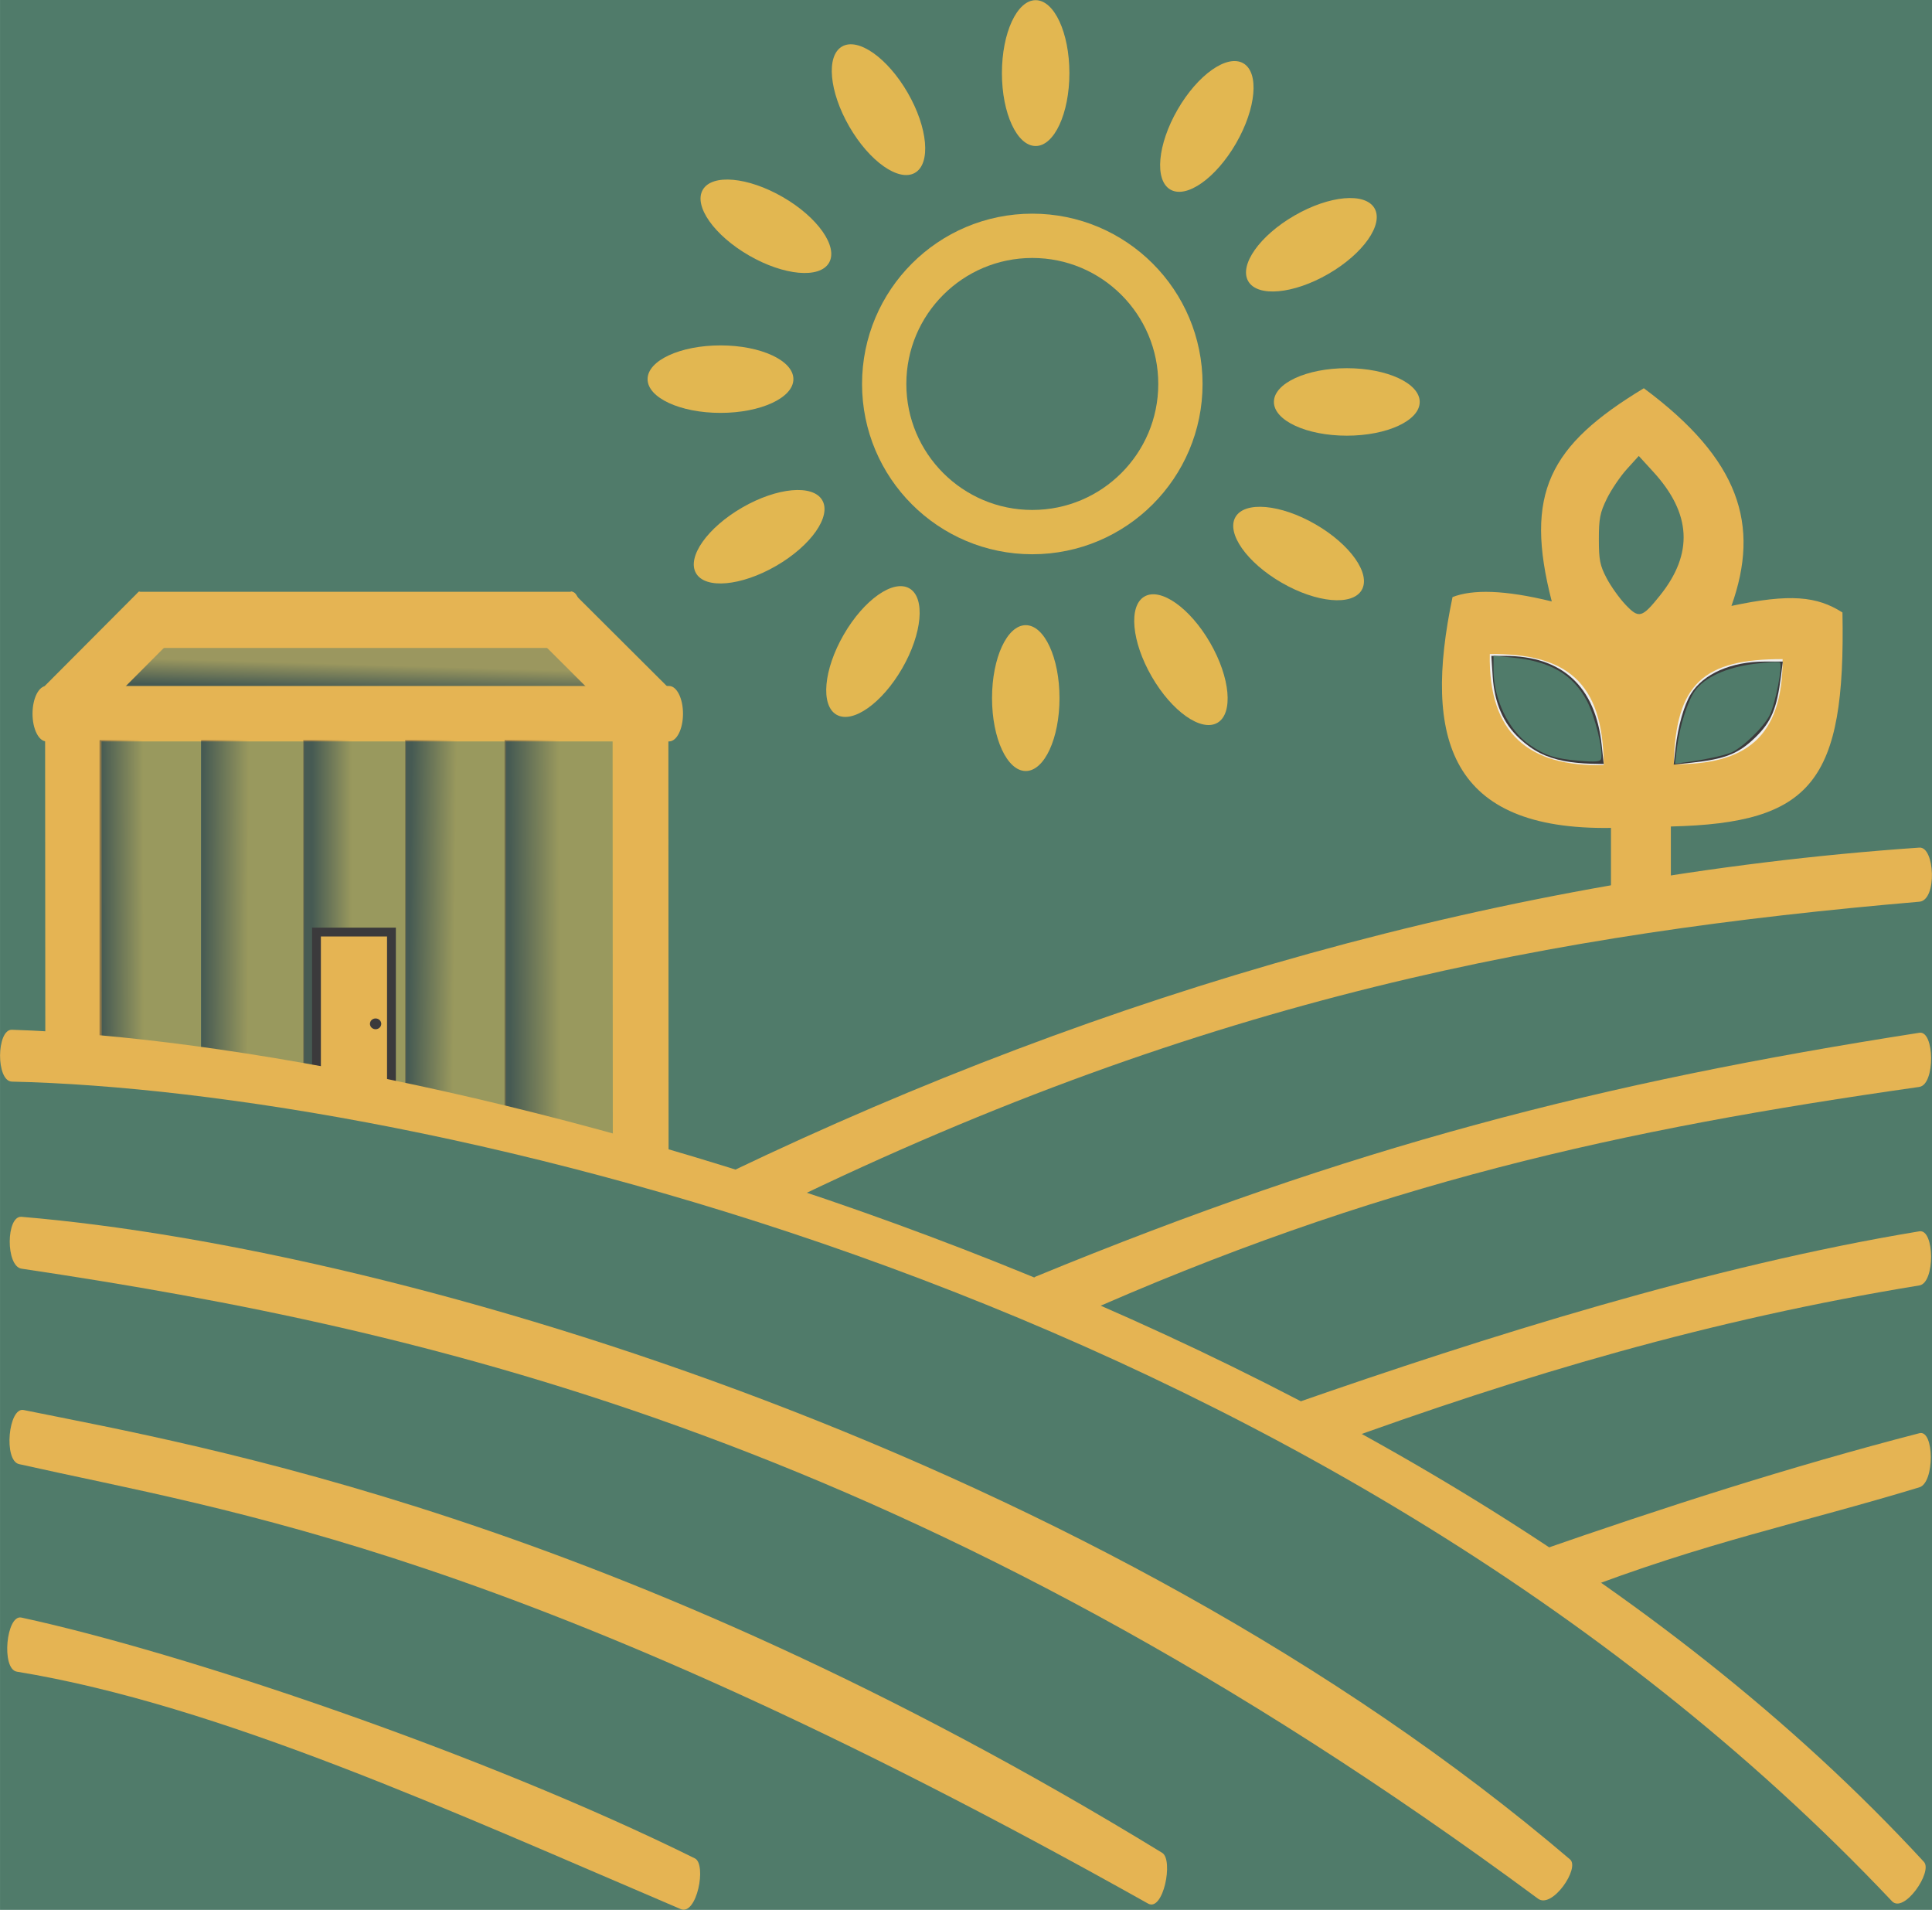
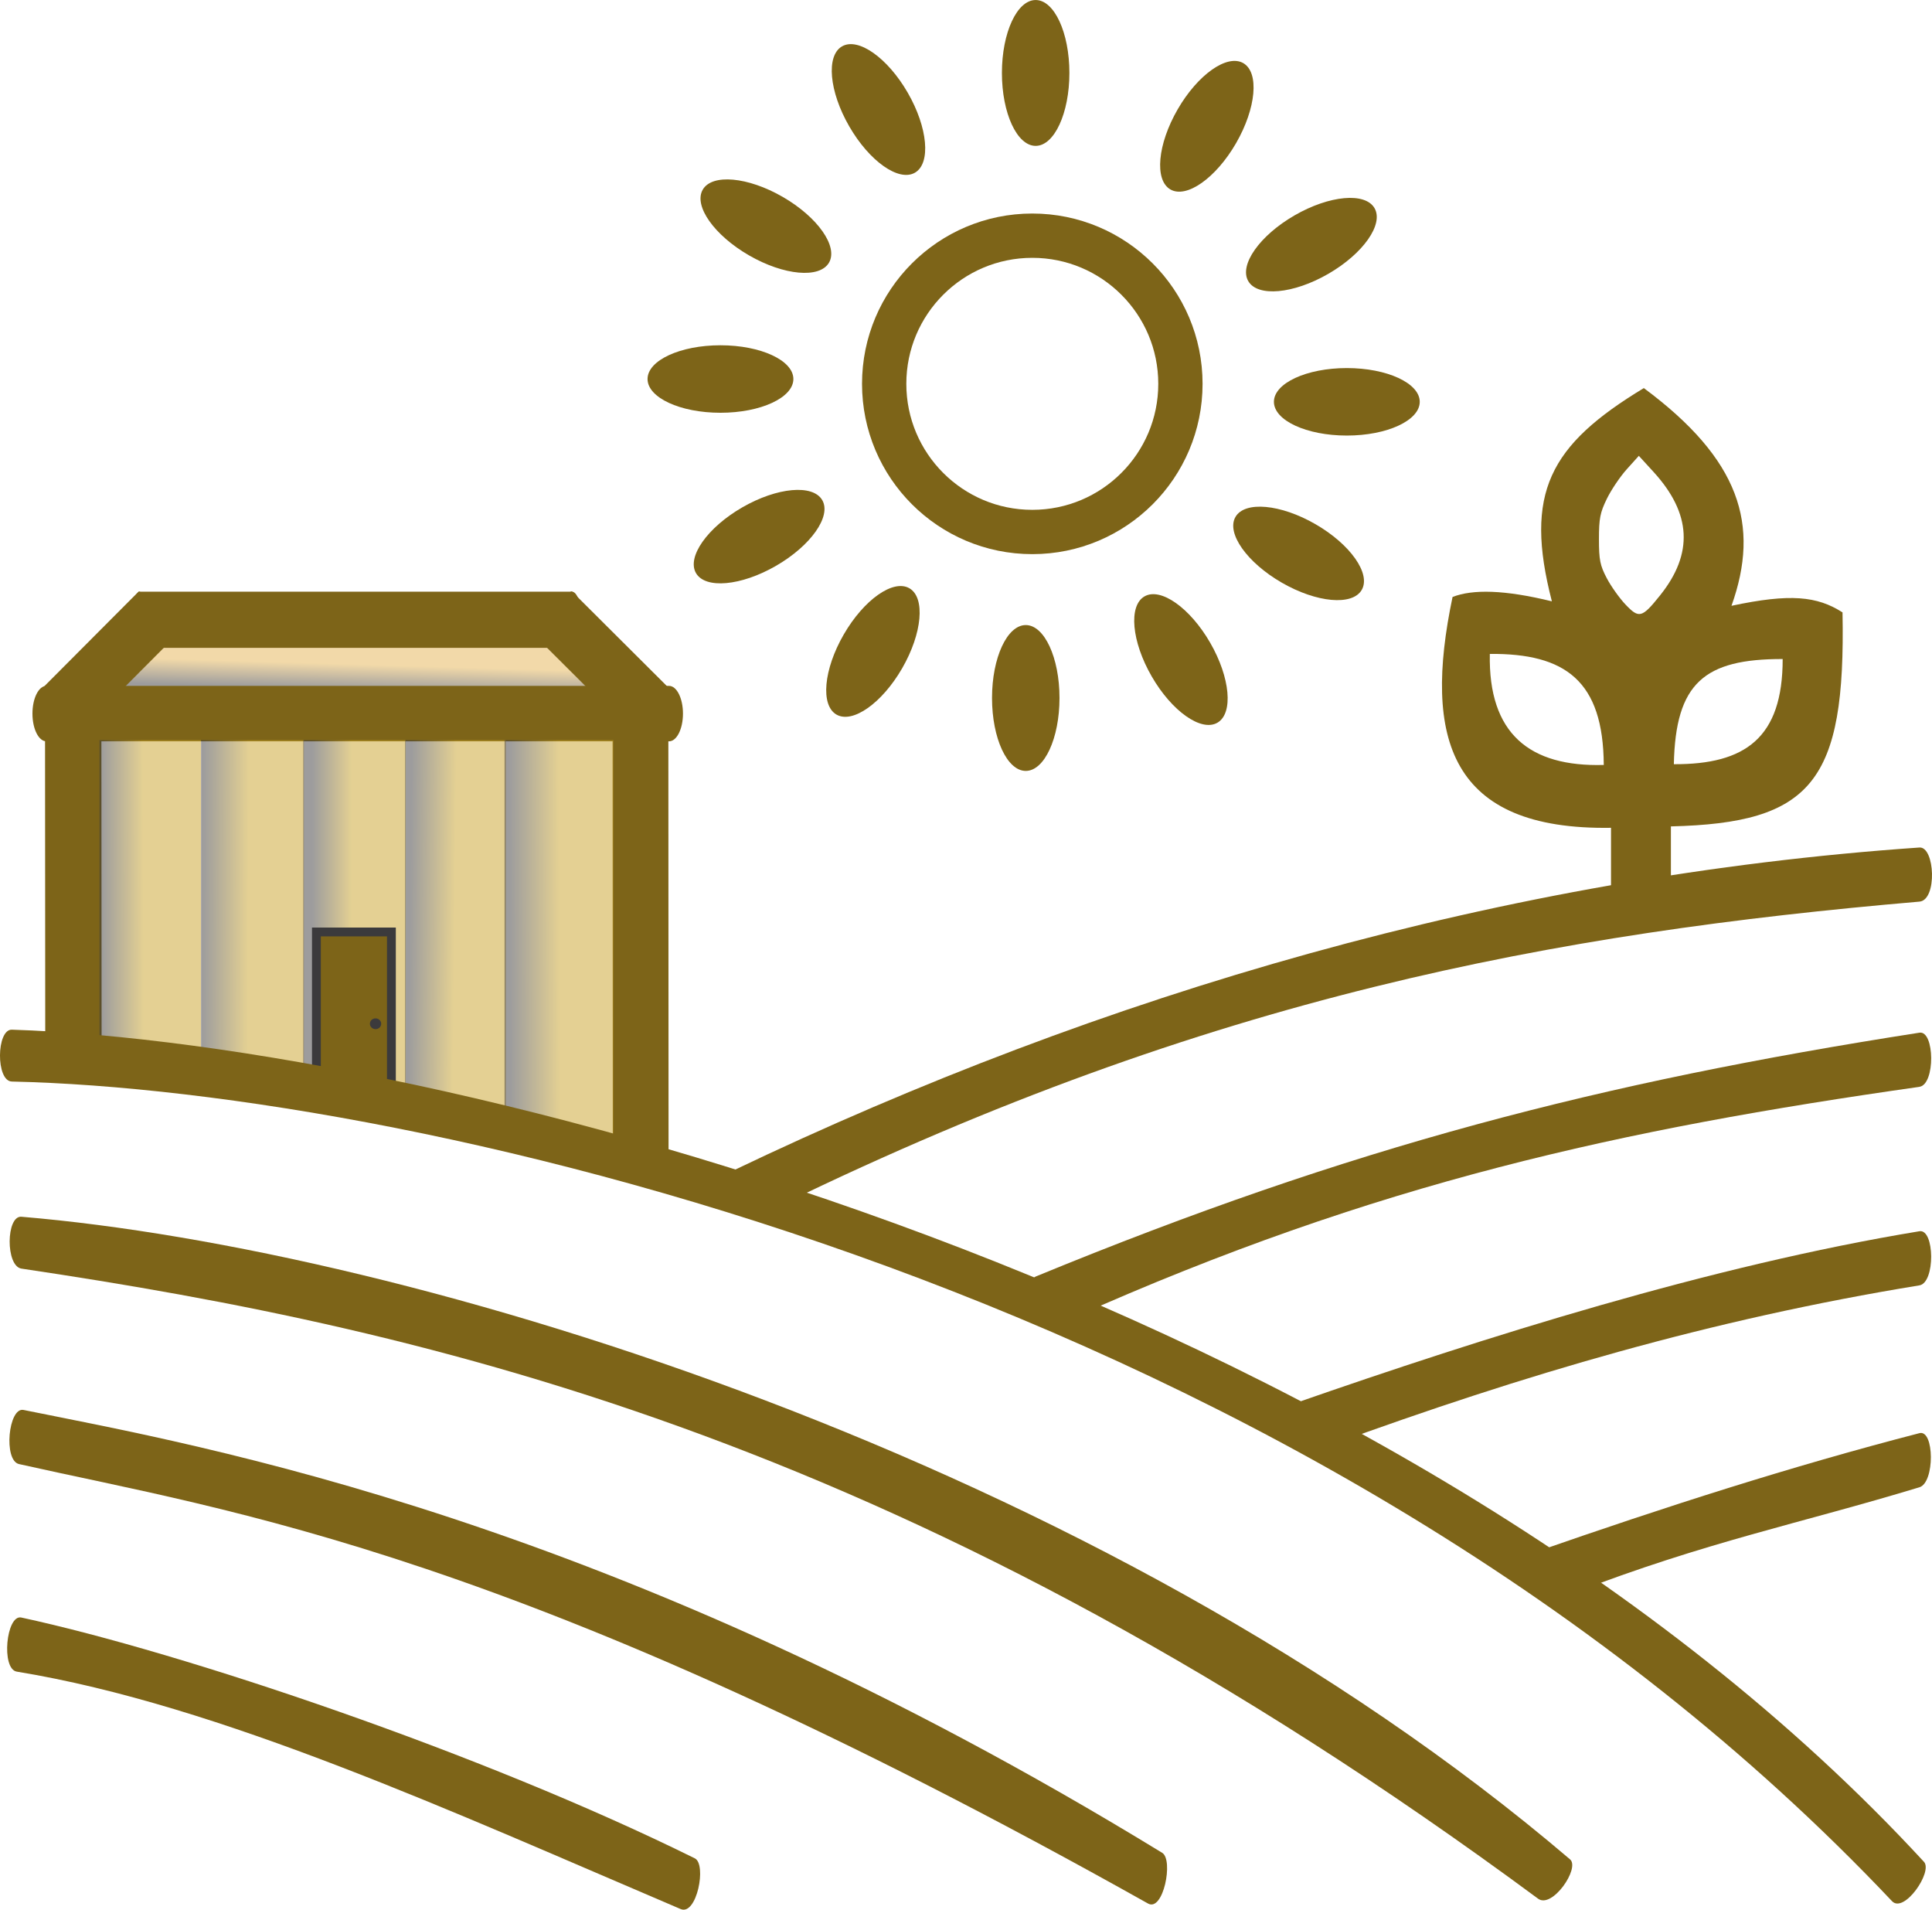
- <svg xmlns="http://www.w3.org/2000/svg" xmlns:xlink="http://www.w3.org/1999/xlink" width="43.75mm" height="43.24mm" viewBox="0 0 43.75 43.24" version="1.1" id="svg1">
+ <svg xmlns="http://www.w3.org/2000/svg" xmlns:xlink="http://www.w3.org/1999/xlink" width="43.747mm" height="43.233mm" viewBox="0 0 43.747 43.233" version="1.1" id="svg1">
  <defs id="defs1">
+     <linearGradient id="linearGradient7">
+       <stop style="stop-color:#c9a227;stop-opacity:0.5;" offset="0.5" id="stop5" />
+       <stop style="stop-color:#3b3a3c;stop-opacity:0.5;" offset="1" id="stop6" />
+     </linearGradient>
+     <linearGradient id="linearGradient4">
+       <stop style="stop-color:#c9a227;stop-opacity:0.5;" offset="0.5" id="stop3" />
+       <stop style="stop-color:#3b3a3c;stop-opacity:0.5;" offset="1" id="stop4" />
+     </linearGradient>
+     <linearGradient id="linearGradient2">
+       <stop style="stop-color:#c9a227;stop-opacity:0.5;" offset="0.495" id="stop1" />
+       <stop style="stop-color:#3b3a3c;stop-opacity:0.5;" offset="1" id="stop2" />
+     </linearGradient>
    <linearGradient xlink:href="#linearGradient5" id="linearGradient6" x1="23.948" y1="20.937" x2="23.916" y2="22.032" gradientUnits="userSpaceOnUse" gradientTransform="translate(-11.90621,-6.107903)" />
    <linearGradient id="linearGradient5">
      <stop style="stop-color:#e5b453;stop-opacity:0.5;" offset="0.478" id="stop7" />
      <stop style="stop-color:#3b3a3c;stop-opacity:0.5;" offset="1" id="stop8" />
    </linearGradient>
    <linearGradient xlink:href="#linearGradient8" id="linearGradient10" x1="18.489" y1="25.688" x2="16.567" y2="25.694" gradientUnits="userSpaceOnUse" gradientTransform="matrix(1,0,0,1.021441,-11.90621,-6.603766)" />
    <linearGradient id="linearGradient8">
-       <stop style="stop-color:#e2b751;stop-opacity:0.5;" offset="0.5" id="stop9" />
+       <stop style="stop-color:#c9a227;stop-opacity:0.5;" offset="0.5" id="stop9" />
      <stop style="stop-color:#3b3a3c;stop-opacity:0.5;" offset="1" id="stop10" />
    </linearGradient>
-     <linearGradient xlink:href="#linearGradient8" id="linearGradient12" x1="20.953" y1="26.573" x2="18.894" y2="26.565" gradientUnits="userSpaceOnUse" gradientTransform="matrix(1.014025,0,0,1.044046,-12.20311,-7.127265)" />
-     <linearGradient xlink:href="#linearGradient8" id="linearGradient14" x1="23.152" y1="26.671" x2="21.375" y2="26.671" gradientUnits="userSpaceOnUse" gradientTransform="matrix(1.012292,0,0,1.030093,-12.19477,-6.806527)" />
+     <linearGradient xlink:href="#linearGradient7" id="linearGradient12" x1="20.953" y1="26.573" x2="18.894" y2="26.565" gradientUnits="userSpaceOnUse" gradientTransform="matrix(1.014025,0,0,1.044046,-12.20311,-7.127265)" />
+     <linearGradient xlink:href="#linearGradient4" id="linearGradient14" x1="23.152" y1="26.671" x2="21.375" y2="26.671" gradientUnits="userSpaceOnUse" gradientTransform="matrix(1.012292,0,0,1.030093,-12.19477,-6.806527)" />
    <linearGradient xlink:href="#linearGradient16" id="linearGradient17" x1="25.575" y1="27.274" x2="23.554" y2="27.25" gradientUnits="userSpaceOnUse" gradientTransform="matrix(0.9975121,0,0,1.009922,-11.84216,-6.34209)" />
    <linearGradient id="linearGradient16">
-       <stop style="stop-color:#e2b751;stop-opacity:0.5;" offset="0.495" id="stop16" />
+       <stop style="stop-color:#c9a227;stop-opacity:0.5;" offset="0.495" id="stop16" />
      <stop style="stop-color:#3b3a3c;stop-opacity:0.5;" offset="1" id="stop17" />
    </linearGradient>
-     <linearGradient xlink:href="#linearGradient16" id="linearGradient22" x1="28.063" y1="25.728" x2="25.865" y2="25.736" gradientUnits="userSpaceOnUse" gradientTransform="matrix(1.016611,0,0,1.024383,-12.38244,-6.754237)" />
+     <linearGradient xlink:href="#linearGradient2" id="linearGradient22" x1="28.063" y1="25.728" x2="25.865" y2="25.736" gradientUnits="userSpaceOnUse" gradientTransform="matrix(1.016611,0,0,1.024383,-12.38244,-6.754237)" />
  </defs>
-   <g id="layer1">
+   <g id="layer1" transform="translate(-0.00168634,-0.00343585)">
    <g id="g1" transform="translate(-2.379564,-0.2611475)">
-       <rect style="fill:#507b6a;fill-opacity:1;stroke-width:0.05" id="rect12" width="43.75" height="43.24" x="2.38" y="0.261" />
      <rect style="display:inline;fill:url(#linearGradient6);fill-opacity:1;stroke:none;stroke-width:0.1;stroke-dasharray:none;stroke-opacity:1" id="rect5" width="10.903" height="1.321" x="4.94" y="14.716" rx="0.069" ry="0.588" />
-       <rect style="display:inline;fill:#e5b453;fill-opacity:1;stroke:none;stroke-width:0.1;stroke-dasharray:none;stroke-opacity:1" id="rect3" width="14.73" height="1.255" x="3.116" y="15.792" rx="0.315" ry="1.006" />
-       <rect style="display:inline;fill:#e5b453;fill-opacity:1;stroke:none;stroke-width:0.084;stroke-dasharray:none;stroke-opacity:1" id="rect3-5" width="10.204" height="1.272" x="5.346" y="13.659" rx="0.218" ry="1.019" />
-       <rect style="display:inline;fill:#e5b453;fill-opacity:1;stroke:none;stroke-width:0.086;stroke-dasharray:none;stroke-opacity:1" id="rect3-7" width="10.75" height="1.263" x="16.069" y="-17.507" rx="0.23" ry="1.013" transform="matrix(4.807665e-4,0.9999999,-1,2.5270841e-4,0,0)" />
-       <rect style="display:inline;fill:#e5b453;fill-opacity:1;stroke:none;stroke-width:0.074;stroke-dasharray:none;stroke-opacity:1" id="rect3-7-3" width="7.944" height="1.276" x="16.017" y="-4.666" rx="0.17" ry="1.023" transform="matrix(6.5715922e-4,0.9999998,-1,1.8487858e-4,0,0)" />
-       <rect style="display:inline;fill:#e5b453;fill-opacity:1;stroke:none;stroke-width:0.047;stroke-dasharray:none;stroke-opacity:1" id="rect3-7-3-8" width="3.203" height="1.302" x="5.685" y="-14.853" rx="0.069" ry="1.044" transform="matrix(-0.7059293,0.7082823,-0.7071584,-0.7070551,0,0)" />
-       <rect style="display:inline;fill:#e5b453;fill-opacity:1;stroke:none;stroke-width:0.047;stroke-dasharray:none;stroke-opacity:1" id="rect3-7-3-8-8" width="3.203" height="1.302" x="20.431" y="-1.153" rx="0.069" ry="1.044" transform="matrix(0.7082823,0.7059293,-0.7070551,0.7071584,0,0)" />
+       <rect style="display:inline;fill:#7d6418;fill-opacity:1;stroke:none;stroke-width:0.1;stroke-dasharray:none;stroke-opacity:1" id="rect3" width="14.73" height="1.255" x="3.116" y="15.792" rx="0.315" ry="1.006" />
+       <rect style="display:inline;fill:#7d6418;fill-opacity:1;stroke:none;stroke-width:0.084;stroke-dasharray:none;stroke-opacity:1" id="rect3-5" width="10.204" height="1.272" x="5.346" y="13.659" rx="0.218" ry="1.019" />
+       <rect style="display:inline;fill:#7d6418;fill-opacity:1;stroke:none;stroke-width:0.086;stroke-dasharray:none;stroke-opacity:1" id="rect3-7" width="10.75" height="1.263" x="16.069" y="-17.507" rx="0.23" ry="1.013" transform="matrix(4.807665e-4,0.9999999,-1,2.5270841e-4,0,0)" />
+       <rect style="display:inline;fill:#7d6418;fill-opacity:1;stroke:none;stroke-width:0.074;stroke-dasharray:none;stroke-opacity:1" id="rect3-7-3" width="7.944" height="1.276" x="16.017" y="-4.666" rx="0.17" ry="1.023" transform="matrix(6.5715922e-4,0.9999998,-1,1.8487858e-4,0,0)" />
+       <rect style="display:inline;fill:#7d6418;fill-opacity:1;stroke:none;stroke-width:0.047;stroke-dasharray:none;stroke-opacity:1" id="rect3-7-3-8" width="3.203" height="1.302" x="5.685" y="-14.853" rx="0.069" ry="1.044" transform="matrix(-0.7059293,0.7082823,-0.7071584,-0.7070551,0,0)" />
+       <rect style="display:inline;fill:#7d6418;fill-opacity:1;stroke:none;stroke-width:0.047;stroke-dasharray:none;stroke-opacity:1" id="rect3-7-3-8-8" width="3.203" height="1.302" x="20.431" y="-1.153" rx="0.069" ry="1.044" transform="matrix(0.7082823,0.7059293,-0.7070551,0.7071584,0,0)" />
      <rect style="display:inline;fill:url(#linearGradient10);fill-opacity:1;stroke:none;stroke-width:0.101;stroke-dasharray:none;stroke-opacity:1" id="rect4" width="2.298" height="7.09" x="4.634" y="17.019" rx="2.7755586e-17" ry="1.024" />
      <rect style="display:inline;fill:url(#linearGradient12);fill-opacity:1;stroke:none;stroke-width:0.104;stroke-dasharray:none;stroke-opacity:1" id="rect4-7" width="2.329" height="7.447" x="6.934" y="17.019" rx="2.8128399e-17" ry="1.075" />
      <rect style="display:inline;fill:url(#linearGradient14);fill-opacity:1;stroke:none;stroke-width:0.107;stroke-dasharray:none;stroke-opacity:1" id="rect4-7-9" width="2.321" height="7.925" x="9.248" y="17.019" rx="2.8033697e-17" ry="1.144" />
      <rect style="display:inline;fill:url(#linearGradient17);fill-opacity:1;stroke:none;stroke-width:0.11;stroke-dasharray:none;stroke-opacity:1" id="rect4-7-9-2" width="2.283" height="8.416" x="11.555" y="17.019" rx="2.7573945e-17" ry="1.215" />
      <rect style="display:inline;fill:url(#linearGradient22);fill-opacity:1;stroke:none;stroke-width:0.102;stroke-dasharray:none;stroke-opacity:1" id="rect21" width="2.464" height="9.165" x="13.806" y="17.019" rx="0" ry="0" />
-       <rect style="display:inline;fill:#e5b453;fill-opacity:1;stroke:#3b3a3c;stroke-width:0.2;stroke-dasharray:none;stroke-opacity:1" id="rect22" width="1.698" height="3.452" x="9.546" y="21.363" />
+       <rect style="display:inline;fill:#7d6418;fill-opacity:1;stroke:#3b3a3c;stroke-width:0.2;stroke-dasharray:none;stroke-opacity:1" id="rect22" width="1.698" height="3.452" x="9.546" y="21.363" />
      <ellipse style="display:inline;fill:#3b3a3c;fill-opacity:1;stroke:none;stroke-width:0.1;stroke-dasharray:none;stroke-opacity:1" id="path22" cx="10.885" cy="23.441" rx="0.128" ry="0.122" />
-       <path style="display:inline;fill:#e5b453;fill-opacity:1;stroke:none;stroke-width:0.1;stroke-linecap:butt;stroke-linejoin:miter;stroke-dasharray:none;stroke-opacity:1" d="m 2.762,38.108 c -0.361,-0.059 -0.24,-1.299 0.102,-1.225 3.643,0.787 10.444,3.073 15.251,5.452 0.272,0.135 0.044,1.303 -0.321,1.148 C 12.648,41.29 7.366,38.862 2.762,38.108 Z" id="path3" />
-       <path style="display:inline;fill:#e5b453;fill-opacity:1;stroke:none;stroke-width:0.1;stroke-linecap:butt;stroke-linejoin:miter;stroke-dasharray:none;stroke-opacity:1" d="m 45.844,33.934 c 0.35,-0.106 0.339,-1.313 0,-1.225 -2.915,0.754 -5.756,1.668 -8.694,2.691 -0.287,0.1 0.48,1.076 0.85,0.933 3.029,-1.169 5.141,-1.578 7.844,-2.399 z" id="path3-4" />
-       <path style="display:inline;fill:#e5b453;fill-opacity:1;stroke:none;stroke-width:0.1;stroke-linecap:butt;stroke-linejoin:miter;stroke-dasharray:none;stroke-opacity:1" d="m 45.844,29.363 c 0.361,-0.059 0.346,-1.282 0,-1.225 -4.716,0.777 -9.836,2.393 -14.177,3.907 -0.287,0.1 0.477,1.069 0.85,0.933 4.362,-1.59 8.589,-2.841 13.327,-3.615 z" id="path3-4-3" />
-       <path style="display:inline;fill:#e5b453;fill-opacity:1;stroke:none;stroke-width:0.1;stroke-linecap:butt;stroke-linejoin:miter;stroke-dasharray:none;stroke-opacity:1" d="m 45.844,24.868 c 0.362,-0.052 0.346,-1.279 0,-1.225 -7.242,1.128 -12.866,2.58 -20.013,5.521 -0.281,0.116 0.488,1.094 0.85,0.933 6.864,-3.063 12.415,-4.268 19.163,-5.228 z" id="path3-4-3-1" />
-       <path style="display:inline;fill:#e5b453;fill-opacity:1;stroke:none;stroke-width:0.1;stroke-linecap:butt;stroke-linejoin:miter;stroke-dasharray:none;stroke-opacity:1" d="m 45.844,20.676 c 0.407,-0.035 0.35,-1.249 0,-1.225 -9.375,0.648 -18.467,3.297 -26.881,7.323 -0.274,0.131 0.791,0.924 1.148,0.751 9.669,-4.701 17.477,-6.139 25.733,-6.849 z" id="path3-4-3-1-4" />
-       <path style="display:inline;fill:#e5b453;fill-opacity:1;stroke:none;stroke-width:0.1;stroke-linecap:butt;stroke-linejoin:miter;stroke-dasharray:none;stroke-opacity:1" d="m 2.812,33.409 c -0.357,-0.08 -0.241,-1.294 0.102,-1.225 4.045,0.819 13.343,2.413 25.784,10.026 0.259,0.159 0.025,1.342 -0.321,1.148 C 14.099,35.35 7.593,34.485 2.812,33.409 Z" id="path3-2" />
-       <path style="display:inline;fill:#e5b453;fill-opacity:1;stroke:none;stroke-width:0.1;stroke-linecap:butt;stroke-linejoin:miter;stroke-dasharray:none;stroke-opacity:1" d="m 2.867,28.984 c -0.362,-0.054 -0.35,-1.203 -3.31e-4,-1.174 8.772,0.736 24.46,5.504 35.066,14.548 0.231,0.197 -0.404,1.126 -0.724,0.89 C 23.188,32.886 12.228,30.379 2.867,28.984 Z" id="path3-2-7" />
-       <path style="display:inline;fill:#e5b453;fill-opacity:1;stroke:none;stroke-width:0.1;stroke-linecap:butt;stroke-linejoin:miter;stroke-dasharray:none;stroke-opacity:1" d="m 2.65,24.749 c -0.366,-0.008 -0.351,-1.185 -3.31e-4,-1.174 9.582,0.306 31.335,5.86 43.297,18.839 0.206,0.223 -0.451,1.179 -0.724,0.89 C 32.211,29.535 11.795,24.953 2.65,24.749 Z" id="path3-2-7-9" />
-       <path style="display:inline;fill:#e5b453;fill-opacity:1;stroke:none;stroke-width:0.05;stroke-linecap:butt;stroke-linejoin:miter;stroke-dasharray:none;stroke-opacity:1" d="m 37.521,13.878 c -1.072,-0.263 -1.794,-0.277 -2.249,-0.099 -0.675,3.217 -0.058,5.283 3.588,5.226 l 10e-7,1.406 1.356,-0.132 -8.7e-5,-1.306 c 3.191,-0.077 3.96,-1.002 3.886,-4.845 -0.576,-0.368 -1.184,-0.432 -2.514,-0.149 0.655,-1.834 0.19,-3.315 -1.984,-4.928 -2.14,1.294 -2.718,2.374 -2.084,4.829 z" id="path6" />
-       <path style="display:inline;fill:#eeeeee;fill-opacity:1;stroke:none;stroke-width:0.05;stroke-linecap:butt;stroke-linejoin:miter;stroke-dasharray:none;stroke-opacity:1" d="m 36.116,15.068 c 1.713,-0.014 2.569,0.611 2.58,2.514 -1.681,0.047 -2.617,-0.709 -2.58,-2.514 z" id="path8" />
-       <path style="display:inline;fill:#eeeeee;fill-opacity:1;stroke:none;stroke-width:0.05;stroke-linecap:butt;stroke-linejoin:miter;stroke-dasharray:none;stroke-opacity:1" d="m 42.747,15.184 c 0.001,1.789 -0.851,2.388 -2.464,2.381 0.038,-1.839 0.689,-2.384 2.464,-2.381 z" id="path9" />
-       <path style="fill:#507b6a;fill-opacity:1;stroke-width:0.046" d="m 139.126,51.746 c -0.526,-0.553 -1.255,-1.575 -1.62,-2.271 -0.571,-1.089 -0.664,-1.554 -0.664,-3.335 -1.5e-4,-1.771 0.098,-2.27 0.68,-3.461 0.374,-0.765 1.143,-1.903 1.708,-2.528 l 1.028,-1.136 1.253,1.371 c 3.251,3.557 3.434,6.986 0.564,10.567 -1.547,1.93 -1.803,1.999 -2.949,0.793 z" id="path12" transform="matrix(0.2645833,0,0,0.2645833,2.379564,0.2611475)" />
-       <circle style="fill:none;fill-opacity:1;stroke:#e2b751;stroke-width:1.003;stroke-dasharray:none;stroke-opacity:1" id="path10" cx="25.756" cy="8.954" r="3.354" />
-       <ellipse style="fill:#e2b751;fill-opacity:1;stroke:none;stroke-width:0.05;stroke-dasharray:none;stroke-opacity:1" id="path11" cx="25.832" cy="1.916" rx="0.764" ry="1.651" />
-       <ellipse style="fill:#e2b751;fill-opacity:1;stroke:none;stroke-width:0.05;stroke-dasharray:none;stroke-opacity:1" id="path11-1" cx="27.29" cy="-12.149" rx="0.764" ry="1.651" transform="rotate(30)" />
-       <ellipse style="fill:#e2b751;fill-opacity:1;stroke:none;stroke-width:0.05;stroke-dasharray:none;stroke-opacity:1" id="path11-17" cx="21.063" cy="-24.877" rx="0.764" ry="1.651" transform="rotate(60)" />
-       <ellipse style="fill:#e2b751;fill-opacity:1;stroke:none;stroke-width:0.05;stroke-dasharray:none;stroke-opacity:1" id="path11-3" cx="9.361" cy="-32.878" rx="0.764" ry="1.651" transform="rotate(90)" />
-       <ellipse style="fill:#e2b751;fill-opacity:1;stroke:none;stroke-width:0.05;stroke-dasharray:none;stroke-opacity:1" id="path11-3-1" cx="-4.814" cy="-33.924" rx="0.764" ry="1.651" transform="rotate(120)" />
-       <ellipse style="fill:#e2b751;fill-opacity:1;stroke:none;stroke-width:0.05;stroke-dasharray:none;stroke-opacity:1" id="path11-3-0" cx="-17.622" cy="-27.721" rx="0.764" ry="1.651" transform="rotate(150)" />
-       <ellipse style="fill:#e2b751;fill-opacity:1;stroke:none;stroke-width:0.05;stroke-dasharray:none;stroke-opacity:1" id="path11-3-0-2" cx="-25.608" cy="-16.066" rx="0.764" ry="1.651" transform="scale(-1)" />
-       <ellipse style="fill:#e2b751;fill-opacity:1;stroke:none;stroke-width:0.05;stroke-dasharray:none;stroke-opacity:1" id="path11-3-0-2-7" cx="-26.686" cy="-1.927" rx="0.764" ry="1.651" transform="rotate(-150)" />
-       <ellipse style="fill:#e2b751;fill-opacity:1;stroke:none;stroke-width:0.05;stroke-dasharray:none;stroke-opacity:1" id="path11-3-0-2-7-2" cx="-20.535" cy="10.742" rx="0.764" ry="1.651" transform="rotate(-120)" />
-       <ellipse style="fill:#e2b751;fill-opacity:1;stroke:none;stroke-width:0.05;stroke-dasharray:none;stroke-opacity:1" id="path11-3-0-2-7-2-0" cx="-8.845" cy="18.695" rx="0.764" ry="1.651" transform="rotate(-90)" />
-       <ellipse style="fill:#e2b751;fill-opacity:1;stroke:none;stroke-width:0.05;stroke-dasharray:none;stroke-opacity:1" id="path11-3-0-2-7-2-0-8" cx="5.199" cy="19.773" rx="0.764" ry="1.651" transform="rotate(-60)" />
-       <ellipse style="fill:#e2b751;fill-opacity:1;stroke:none;stroke-width:0.05;stroke-dasharray:none;stroke-opacity:1" id="path11-3-0-2-7-2-0-8-9" cx="17.917" cy="13.513" rx="0.764" ry="1.651" transform="rotate(-30)" />
-       <path style="fill:#3b3a3c;fill-opacity:1;stroke-width:0.046" d="m 133.891,65.123 c -1.593,-0.316 -2.671,-0.858 -3.831,-1.927 -1.395,-1.286 -2.152,-3.031 -2.303,-5.309 l -0.117,-1.765 h 1.116 c 4.943,0 7.788,2.601 8.325,7.61 l 0.176,1.642 -1.185,-0.027 c -0.652,-0.015 -1.633,-0.116 -2.182,-0.224 z" id="path13" transform="matrix(0.2645833,0,0,0.2645833,2.379564,0.2611475)" />
-       <path style="fill:#3b3a3c;fill-opacity:1;stroke-width:0.046" d="m 143.407,64 c 0.21,-1.855 0.726,-3.669 1.315,-4.624 1.061,-1.718 3.45,-2.767 6.302,-2.767 h 1.561 l -0.161,1.278 c -0.347,2.756 -0.82,3.878 -2.201,5.223 -1.422,1.384 -2.599,1.85 -5.435,2.152 l -1.543,0.164 z" id="path14" transform="matrix(0.2645833,0,0,0.2645833,2.379564,0.2611475)" />
-       <path style="fill:#507b6a;fill-opacity:1;stroke-width:0.046" d="m 135.131,65.096 c -2.06,-0.177 -2.877,-0.441 -4.221,-1.366 -1.805,-1.242 -3.083,-3.913 -3.083,-6.442 V 56.108 l 1.643,0.161 c 3.217,0.315 5.138,1.434 6.343,3.694 0.692,1.299 1.415,4.225 1.227,4.966 -0.064,0.251 -0.492,0.289 -1.909,0.167 z" id="path1" transform="matrix(0.2645833,0,0,0.2645833,2.379564,0.2611475)" />
-       <path style="fill:#507b6a;fill-opacity:1;stroke-width:0.046" d="m 143.529,63.966 c 0.227,-1.819 0.908,-3.973 1.534,-4.852 0.819,-1.15 2.672,-1.997 5.033,-2.302 1.151,-0.149 2.16,-0.202 2.243,-0.119 0.253,0.253 -0.391,3.552 -0.881,4.513 -0.542,1.062 -2.416,2.857 -3.355,3.215 -0.693,0.264 -2.231,0.588 -3.808,0.803 l -0.94,0.128 z" id="path2" transform="matrix(0.2645833,0,0,0.2645833,2.379564,0.2611475)" />
+       <path style="display:inline;fill:#7d6418;fill-opacity:1;stroke:none;stroke-width:0.1;stroke-linecap:butt;stroke-linejoin:miter;stroke-dasharray:none;stroke-opacity:1" d="m 2.762,38.108 c -0.361,-0.059 -0.24,-1.299 0.102,-1.225 3.643,0.787 10.444,3.073 15.251,5.452 0.272,0.135 0.044,1.303 -0.321,1.148 C 12.648,41.29 7.366,38.862 2.762,38.108 Z" id="path3" />
+       <path style="display:inline;fill:#7d6418;fill-opacity:1;stroke:none;stroke-width:0.1;stroke-linecap:butt;stroke-linejoin:miter;stroke-dasharray:none;stroke-opacity:1" d="m 45.844,33.934 c 0.35,-0.106 0.339,-1.313 0,-1.225 -2.915,0.754 -5.756,1.668 -8.694,2.691 -0.287,0.1 0.48,1.076 0.85,0.933 3.029,-1.169 5.141,-1.578 7.844,-2.399 z" id="path3-4" />
+       <path style="display:inline;fill:#7d6418;fill-opacity:1;stroke:none;stroke-width:0.1;stroke-linecap:butt;stroke-linejoin:miter;stroke-dasharray:none;stroke-opacity:1" d="m 45.844,29.363 c 0.361,-0.059 0.346,-1.282 0,-1.225 -4.716,0.777 -9.836,2.393 -14.177,3.907 -0.287,0.1 0.477,1.069 0.85,0.933 4.362,-1.59 8.589,-2.841 13.327,-3.615 z" id="path3-4-3" />
+       <path style="display:inline;fill:#7d6418;fill-opacity:1;stroke:none;stroke-width:0.1;stroke-linecap:butt;stroke-linejoin:miter;stroke-dasharray:none;stroke-opacity:1" d="m 45.844,24.868 c 0.362,-0.052 0.346,-1.279 0,-1.225 -7.242,1.128 -12.866,2.58 -20.013,5.521 -0.281,0.116 0.488,1.094 0.85,0.933 6.864,-3.063 12.415,-4.268 19.163,-5.228 z" id="path3-4-3-1" />
+       <path style="display:inline;fill:#7d6418;fill-opacity:1;stroke:none;stroke-width:0.1;stroke-linecap:butt;stroke-linejoin:miter;stroke-dasharray:none;stroke-opacity:1" d="m 45.844,20.676 c 0.407,-0.035 0.35,-1.249 0,-1.225 -9.375,0.648 -18.467,3.297 -26.881,7.323 -0.274,0.131 0.791,0.924 1.148,0.751 9.669,-4.701 17.477,-6.139 25.733,-6.849 z" id="path3-4-3-1-4" />
+       <path style="display:inline;fill:#7d6418;fill-opacity:1;stroke:none;stroke-width:0.1;stroke-linecap:butt;stroke-linejoin:miter;stroke-dasharray:none;stroke-opacity:1" d="m 2.812,33.409 c -0.357,-0.08 -0.241,-1.294 0.102,-1.225 4.045,0.819 13.343,2.413 25.784,10.026 0.259,0.159 0.025,1.342 -0.321,1.148 C 14.099,35.35 7.593,34.485 2.812,33.409 Z" id="path3-2" />
+       <path style="display:inline;fill:#7d6418;fill-opacity:1;stroke:none;stroke-width:0.1;stroke-linecap:butt;stroke-linejoin:miter;stroke-dasharray:none;stroke-opacity:1" d="m 2.867,28.984 c -0.362,-0.054 -0.35,-1.203 -3.31e-4,-1.174 8.772,0.736 24.46,5.504 35.066,14.548 0.231,0.197 -0.404,1.126 -0.724,0.89 C 23.188,32.886 12.228,30.379 2.867,28.984 Z" id="path3-2-7" />
+       <path style="display:inline;fill:#7d6418;fill-opacity:1;stroke:none;stroke-width:0.1;stroke-linecap:butt;stroke-linejoin:miter;stroke-dasharray:none;stroke-opacity:1" d="m 2.65,24.749 c -0.366,-0.008 -0.351,-1.185 -3.31e-4,-1.174 9.582,0.306 31.335,5.86 43.297,18.839 0.206,0.223 -0.451,1.179 -0.724,0.89 C 32.211,29.535 11.795,24.953 2.65,24.749 Z" id="path3-2-7-9" />
+       <path id="path6" style="display:inline;fill:#7d6418;fill-opacity:1;stroke:none;stroke-width:0.05;stroke-linecap:butt;stroke-linejoin:miter;stroke-dasharray:none;stroke-opacity:1" d="m 39.605,9.049 c -2.14,1.294 -2.718,2.374 -2.084,4.829 -1.072,-0.263 -1.794,-0.277 -2.249,-0.099 -0.675,3.217 -0.058,5.283 3.588,5.226 v 1.406 l 1.356,-0.132 v -1.306 c 3.191,-0.077 3.96,-1.002 3.886,-4.845 -0.576,-0.368 -1.184,-0.432 -2.514,-0.149 0.655,-1.834 0.19,-3.315 -1.984,-4.928 z m -0.115,1.535 0.332,0.363 c 0.86,0.941 0.908,1.848 0.149,2.796 -0.409,0.511 -0.477,0.529 -0.78,0.21 -0.139,-0.146 -0.332,-0.417 -0.428,-0.601 -0.151,-0.288 -0.176,-0.411 -0.176,-0.882 -4e-5,-0.469 0.026,-0.601 0.18,-0.916 0.099,-0.203 0.303,-0.504 0.452,-0.669 z m -3.374,4.484 c 1.713,-0.014 2.569,0.611 2.58,2.514 -1.681,0.047 -2.617,-0.709 -2.58,-2.514 z m 6.631,0.116 c 0.001,1.789 -0.851,2.388 -2.464,2.381 0.038,-1.839 0.689,-2.384 2.464,-2.381 z" />
+       <circle style="fill:none;fill-opacity:1;stroke:#7d6418;stroke-width:1.003;stroke-dasharray:none;stroke-opacity:1" id="path10" cx="25.756" cy="8.954" r="3.354" />
+       <ellipse style="fill:#7d6418;fill-opacity:1;stroke:none;stroke-width:0.05;stroke-dasharray:none;stroke-opacity:1" id="path11" cx="25.832" cy="1.916" rx="0.764" ry="1.651" />
+       <ellipse style="fill:#7d6418;fill-opacity:1;stroke:none;stroke-width:0.05;stroke-dasharray:none;stroke-opacity:1" id="path11-1" cx="27.29" cy="-12.149" rx="0.764" ry="1.651" transform="rotate(30)" />
+       <ellipse style="fill:#7d6418;fill-opacity:1;stroke:none;stroke-width:0.05;stroke-dasharray:none;stroke-opacity:1" id="path11-17" cx="21.063" cy="-24.877" rx="0.764" ry="1.651" transform="rotate(60)" />
+       <ellipse style="fill:#7d6418;fill-opacity:1;stroke:none;stroke-width:0.05;stroke-dasharray:none;stroke-opacity:1" id="path11-3" cx="9.361" cy="-32.878" rx="0.764" ry="1.651" transform="rotate(90)" />
+       <ellipse style="fill:#7d6418;fill-opacity:1;stroke:none;stroke-width:0.05;stroke-dasharray:none;stroke-opacity:1" id="path11-3-1" cx="-4.814" cy="-33.924" rx="0.764" ry="1.651" transform="rotate(120)" />
+       <ellipse style="fill:#7d6418;fill-opacity:1;stroke:none;stroke-width:0.05;stroke-dasharray:none;stroke-opacity:1" id="path11-3-0" cx="-17.622" cy="-27.721" rx="0.764" ry="1.651" transform="rotate(150)" />
+       <ellipse style="fill:#7d6418;fill-opacity:1;stroke:none;stroke-width:0.05;stroke-dasharray:none;stroke-opacity:1" id="path11-3-0-2" cx="-25.608" cy="-16.066" rx="0.764" ry="1.651" transform="scale(-1)" />
+       <ellipse style="fill:#7d6418;fill-opacity:1;stroke:none;stroke-width:0.05;stroke-dasharray:none;stroke-opacity:1" id="path11-3-0-2-7" cx="-26.686" cy="-1.927" rx="0.764" ry="1.651" transform="rotate(-150)" />
+       <ellipse style="fill:#7d6418;fill-opacity:1;stroke:none;stroke-width:0.05;stroke-dasharray:none;stroke-opacity:1" id="path11-3-0-2-7-2" cx="-20.535" cy="10.742" rx="0.764" ry="1.651" transform="rotate(-120)" />
+       <ellipse style="fill:#7d6418;fill-opacity:1;stroke:none;stroke-width:0.05;stroke-dasharray:none;stroke-opacity:1" id="path11-3-0-2-7-2-0" cx="-8.845" cy="18.695" rx="0.764" ry="1.651" transform="rotate(-90)" />
+       <ellipse style="fill:#7d6418;fill-opacity:1;stroke:none;stroke-width:0.05;stroke-dasharray:none;stroke-opacity:1" id="path11-3-0-2-7-2-0-8" cx="5.199" cy="19.773" rx="0.764" ry="1.651" transform="rotate(-60)" />
+       <ellipse style="fill:#7d6418;fill-opacity:1;stroke:none;stroke-width:0.05;stroke-dasharray:none;stroke-opacity:1" id="path11-3-0-2-7-2-0-8-9" cx="17.917" cy="13.513" rx="0.764" ry="1.651" transform="rotate(-30)" />
    </g>
  </g>
</svg>
